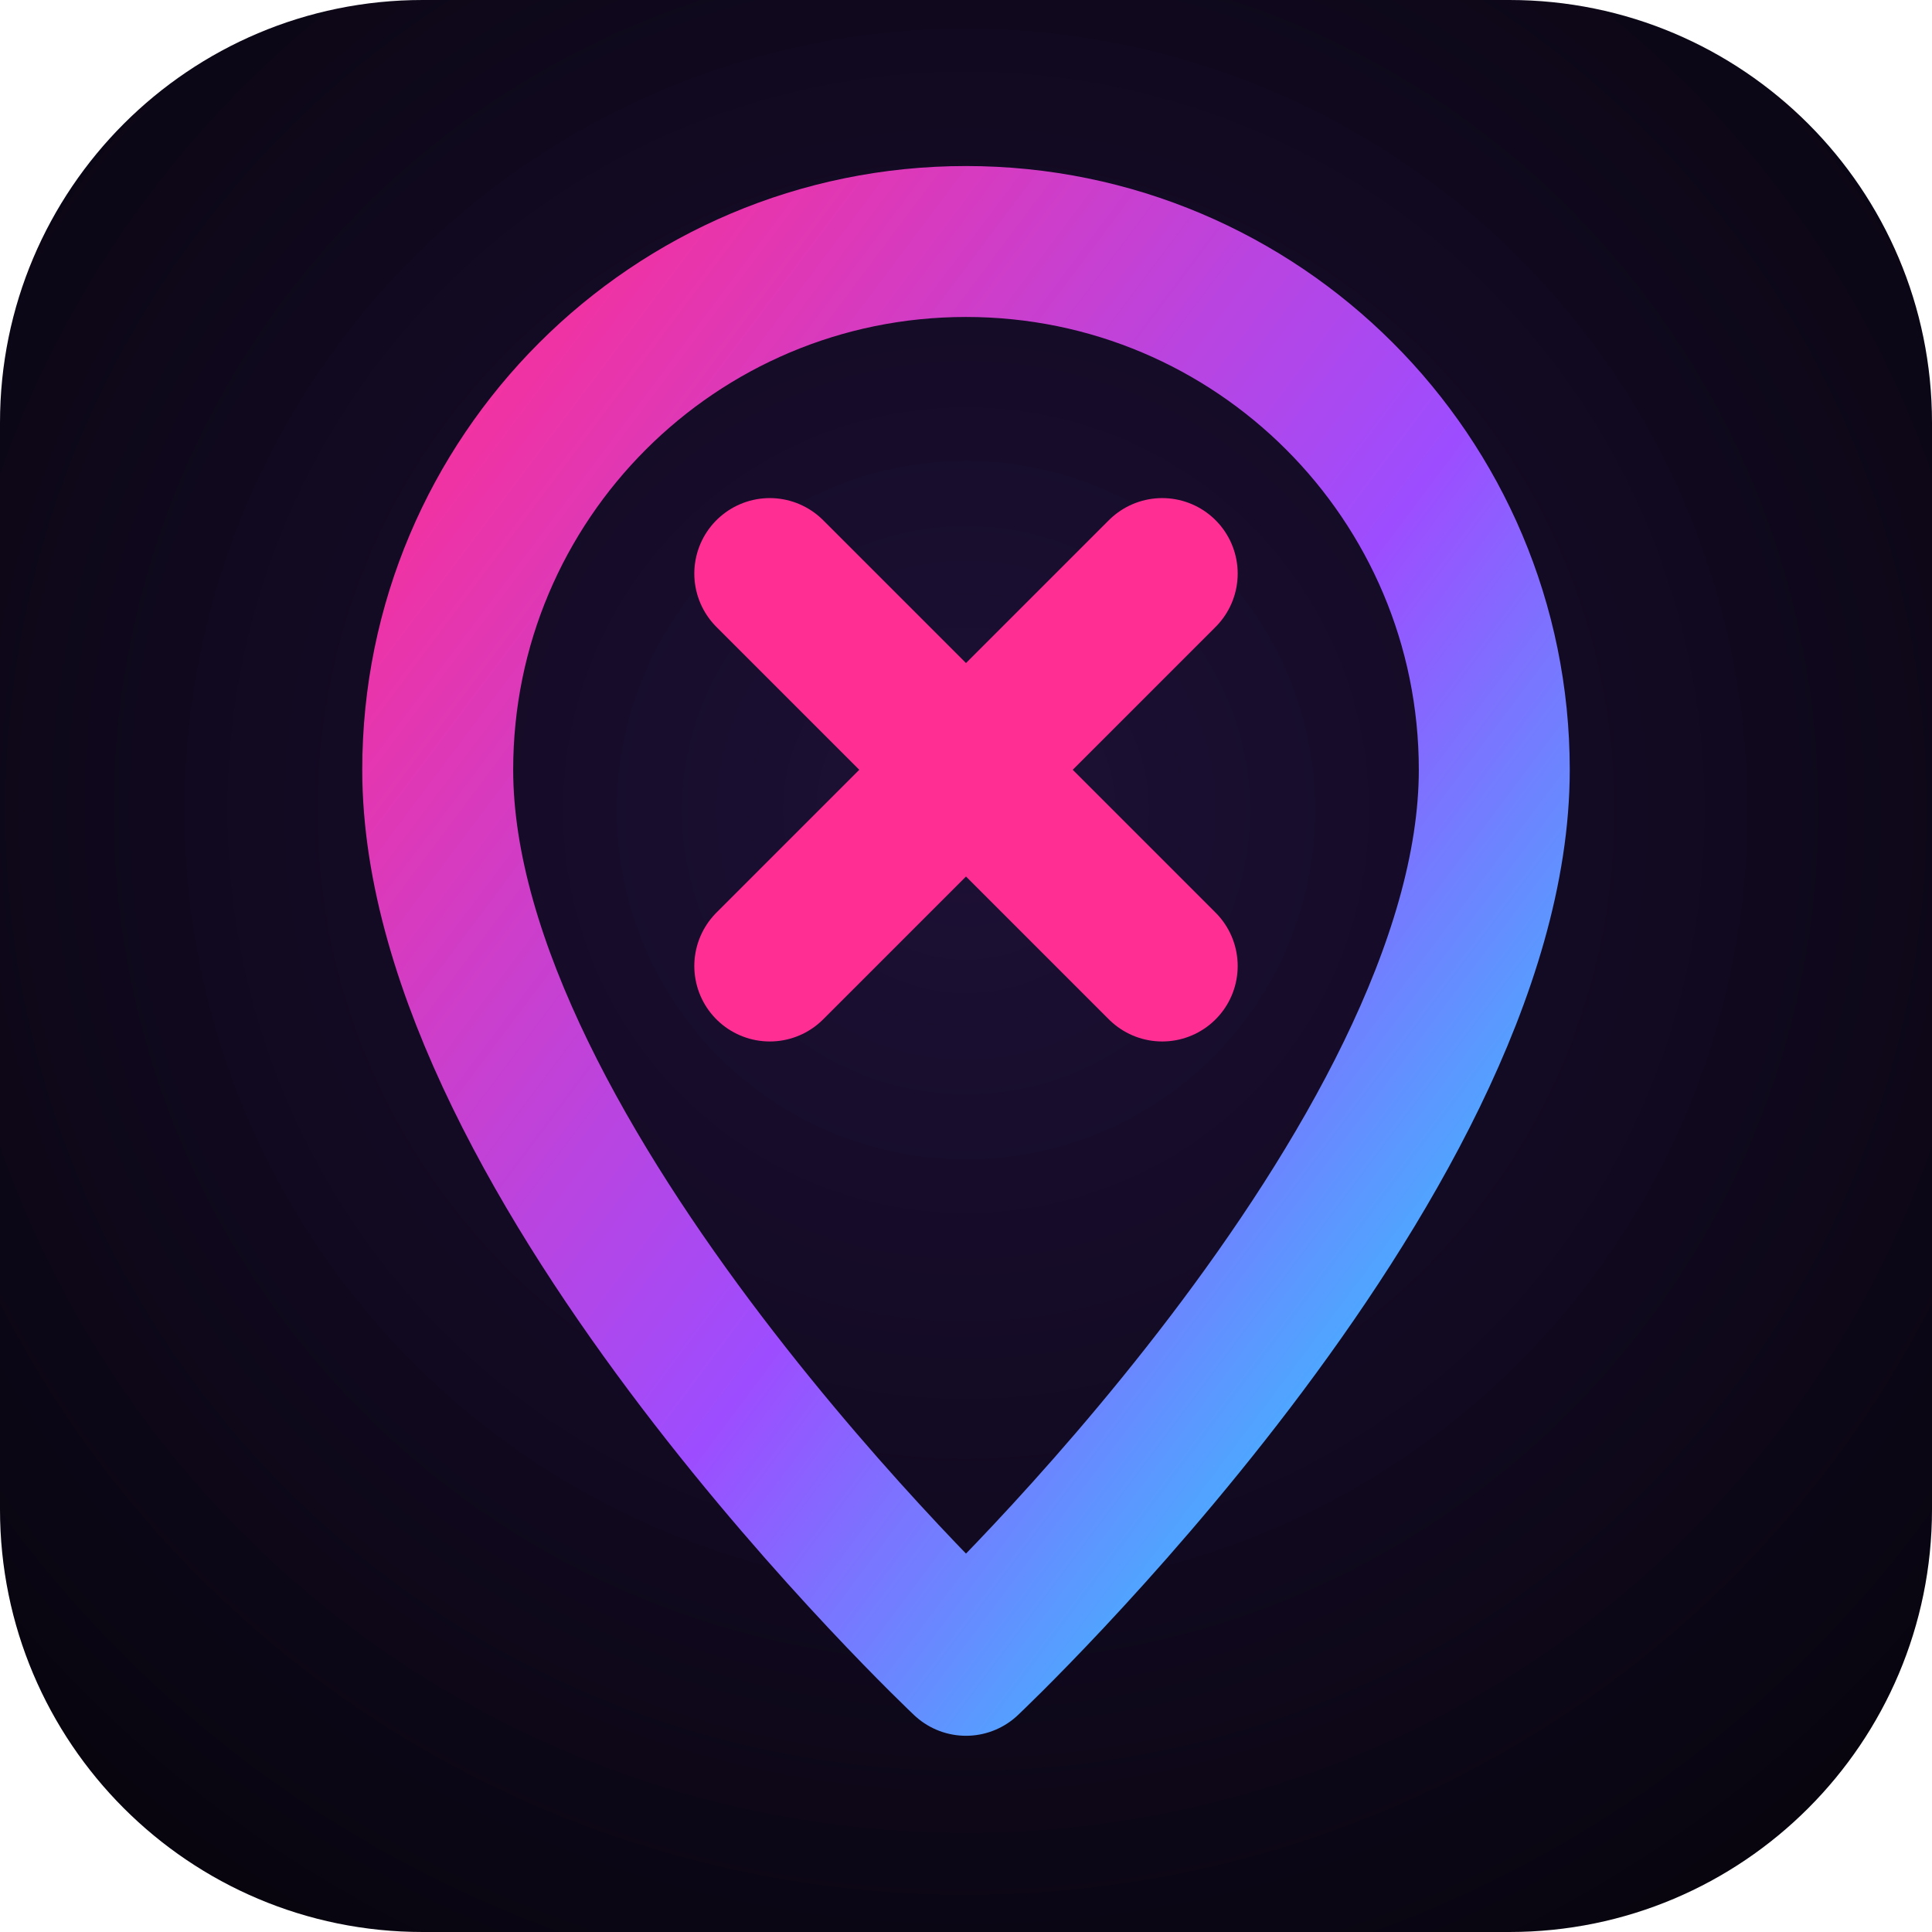
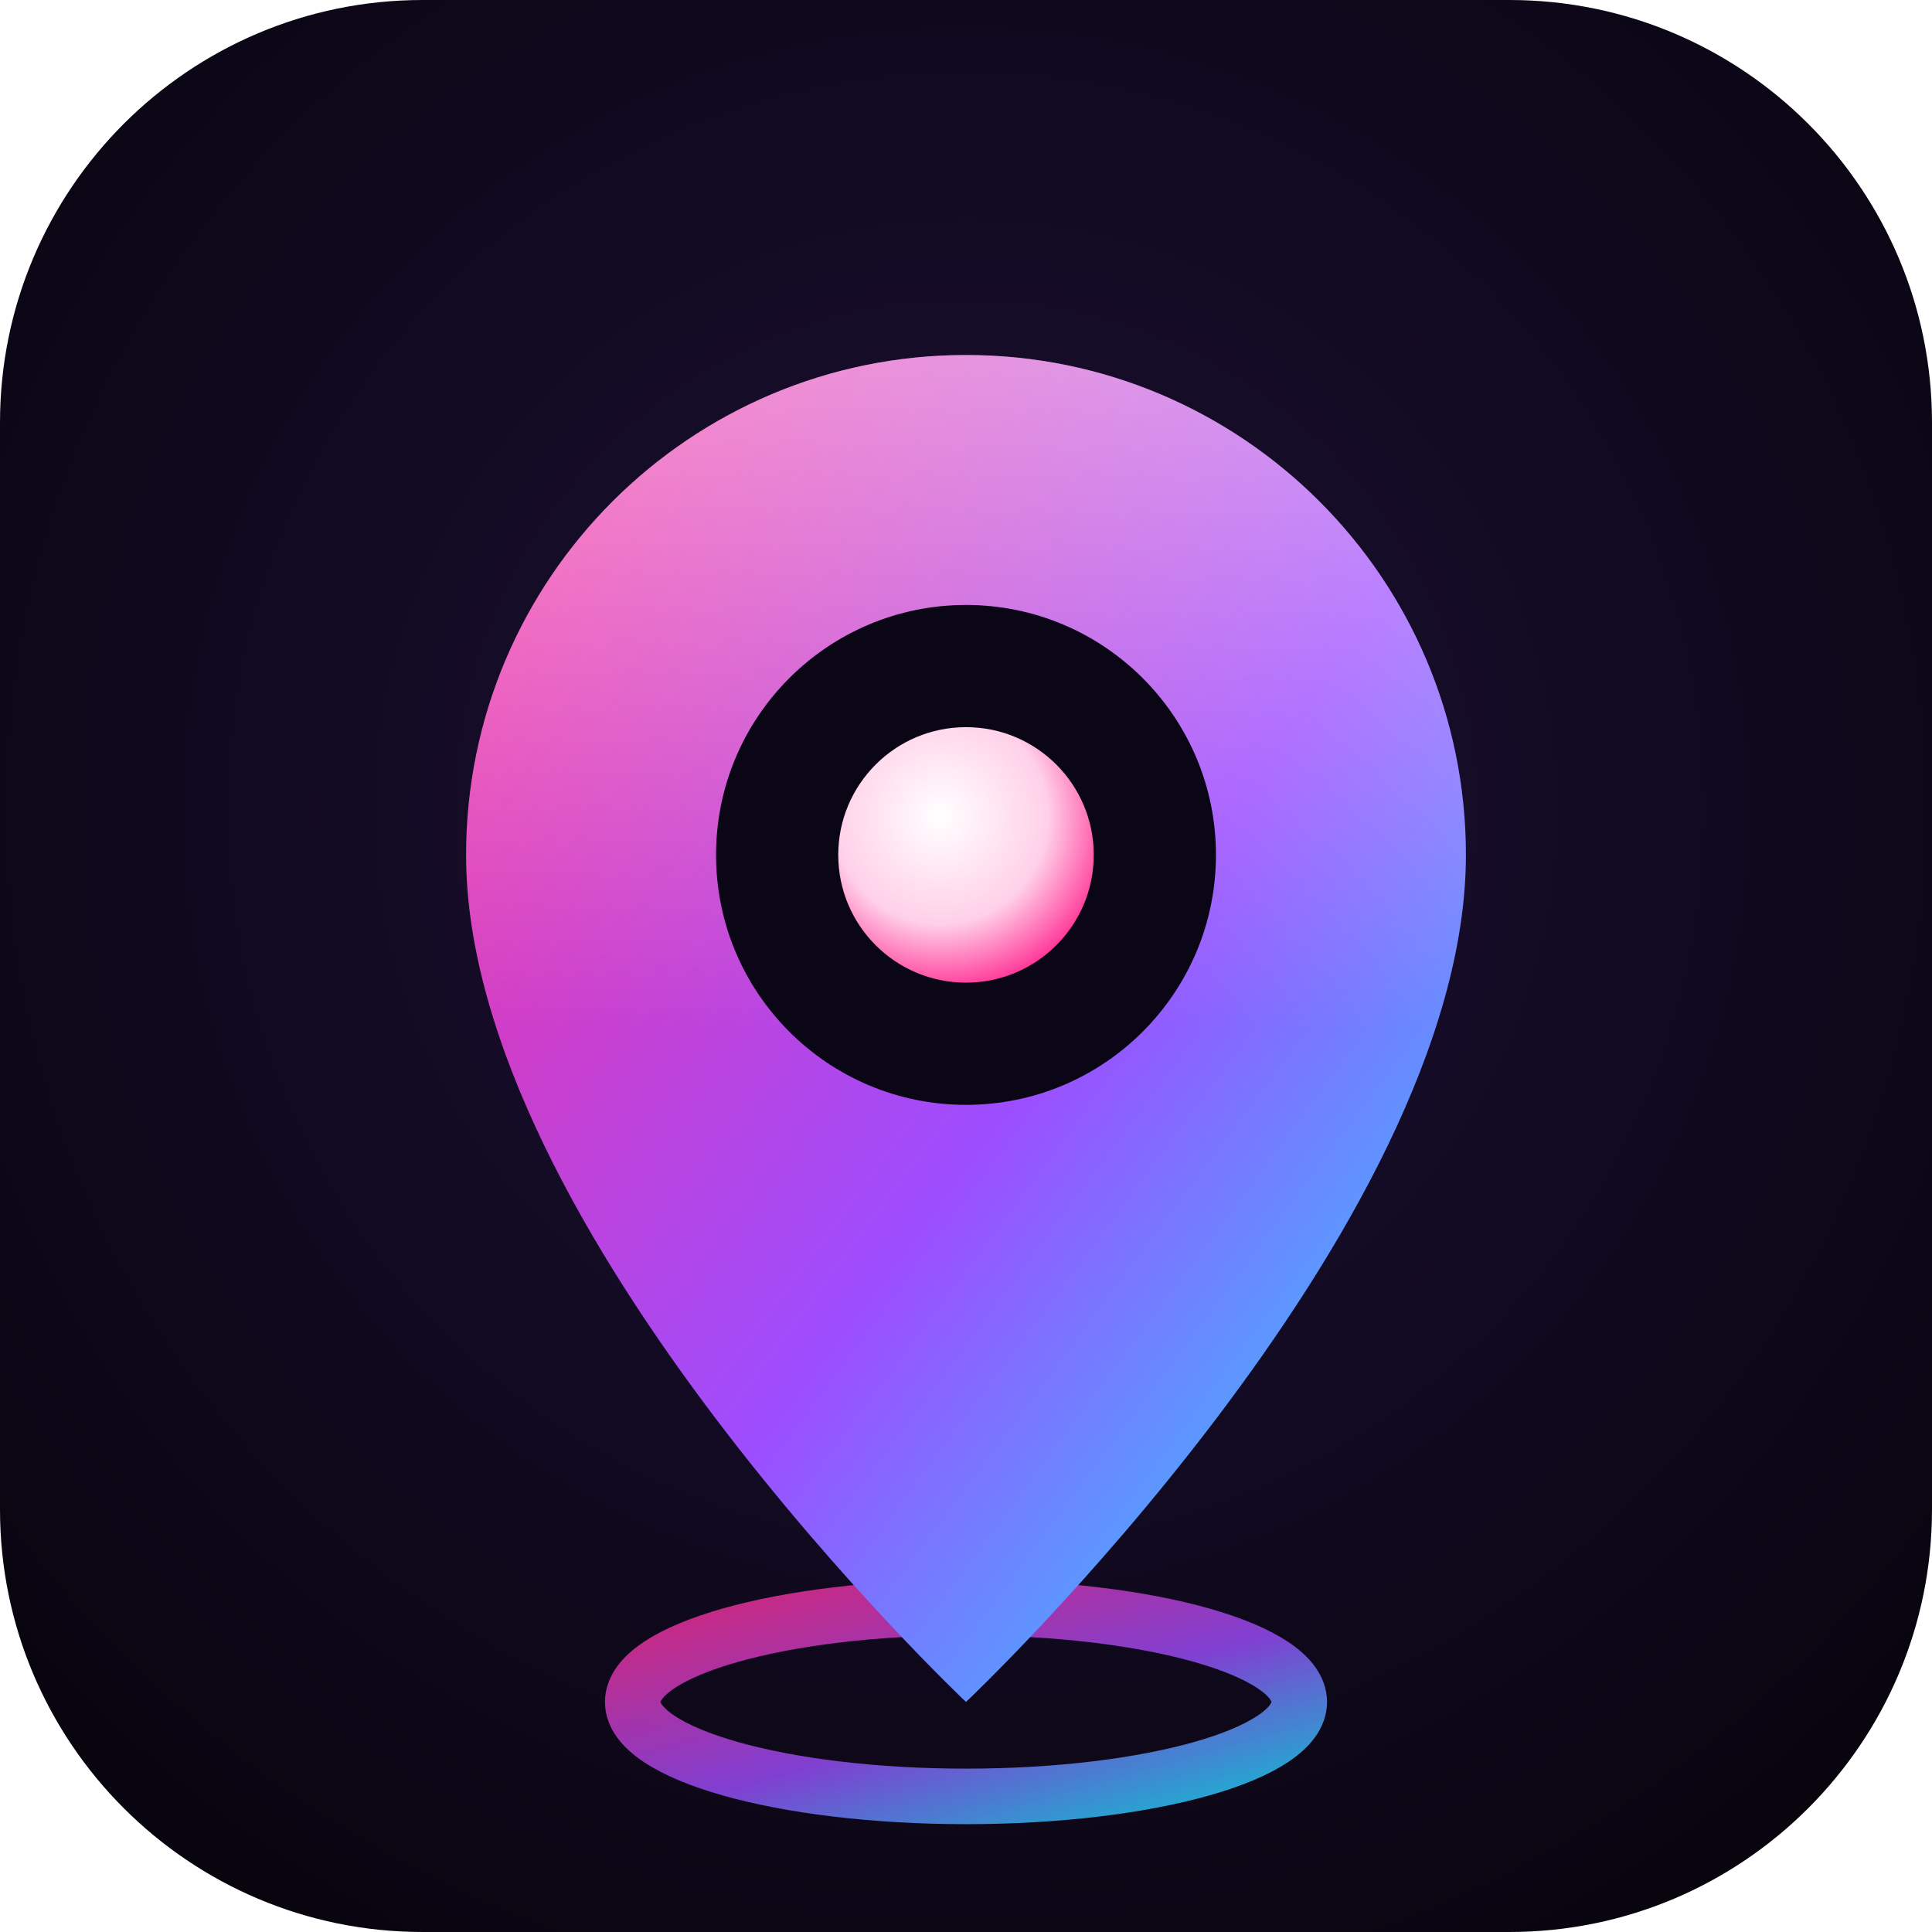
<svg xmlns="http://www.w3.org/2000/svg" viewBox="0 0 64 64">
  <defs>
    <linearGradient id="g" x1="0" y1="0" x2="1" y2="1">
      <stop offset="0" stop-color="#ff2e93" />
      <stop offset=".55" stop-color="#9d4dff" />
      <stop offset="1" stop-color="#19e3ff" />
    </linearGradient>
+     <linearGradient id="s" x1="0" y1="0" x2="0" y2="1">
+       <stop offset="0" stop-color="#fff" stop-opacity=".45" />
+       <stop offset=".5" stop-color="#fff" stop-opacity="0" />
+     </linearGradient>
+     <radialGradient id="d" cx=".4" cy=".35" r=".7">
+       <stop offset="0" stop-color="#fff" />
+       <stop offset=".6" stop-color="#ffd0e8" />
+       <stop offset="1" stop-color="#ff2e93" />
+     </radialGradient>
    <radialGradient id="bg" cx=".5" cy=".42" r=".7">
      <stop offset="0" stop-color="#1d1036" />
      <stop offset="1" stop-color="#07040d" />
    </radialGradient>
  </defs>
  <rect width="64" height="64" rx="14" fill="url(#bg)" />
-   <path d="M32 55C32 55 14.5 38.5 14.5 25.5a17.5 17.5 0 0 1 35 0C49.5 38.5 32 55 32 55Z" fill="none" stroke="url(#g)" stroke-width="5" stroke-linejoin="round" />
-   <path d="M25.5 19l13 13M38.5 19l-13 13" fill="none" stroke="#ff2e93" stroke-width="5" stroke-linecap="round" />
+   <g transform="translate(32 32) scale(.92) translate(-32 -29.5)">
+     <ellipse cx="32" cy="56" rx="12" ry="3.4" fill="none" stroke="url(#g)" stroke-width="2" opacity=".8" />
+     <path d="M32 56C32 56 14 39 14 25.5a18 18 0 0 1 36 0C50 39 32 56 32 56Z" fill="url(#g)" />
+     <path d="M32 56C32 56 14 39 14 25.5a18 18 0 0 1 36 0C50 39 32 56 32 56Z" fill="url(#s)" />
+     <circle cx="32" cy="25.5" r="9" fill="#0b0616" />
+     <circle cx="32" cy="25.5" r="4.6" fill="url(#d)" />
+   </g>
</svg>
